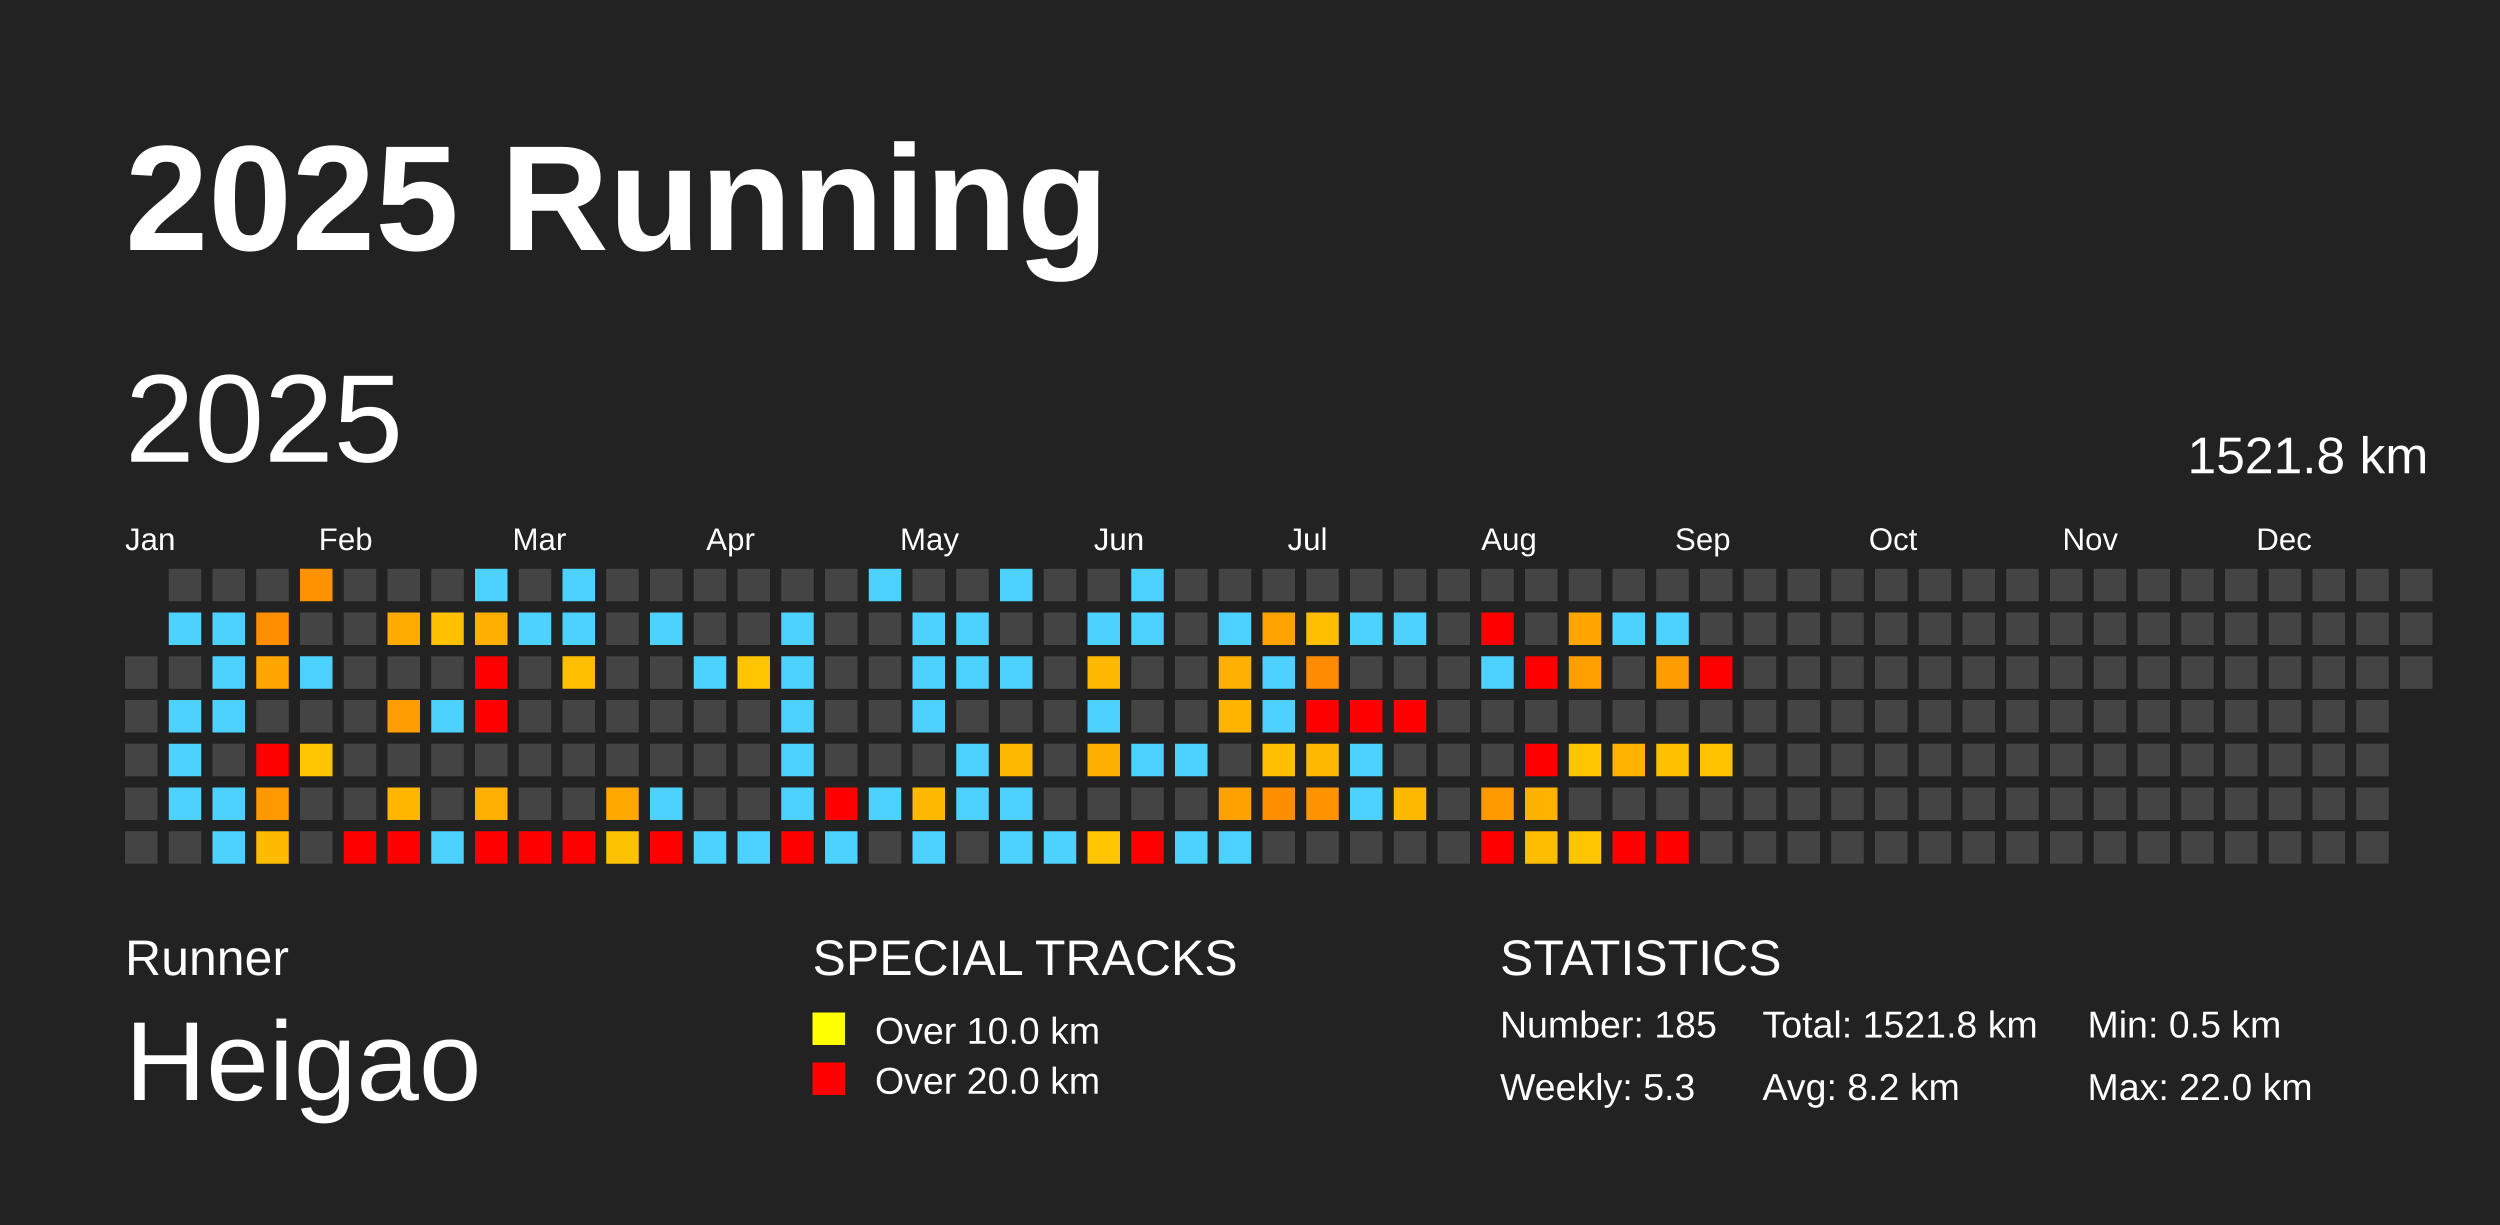
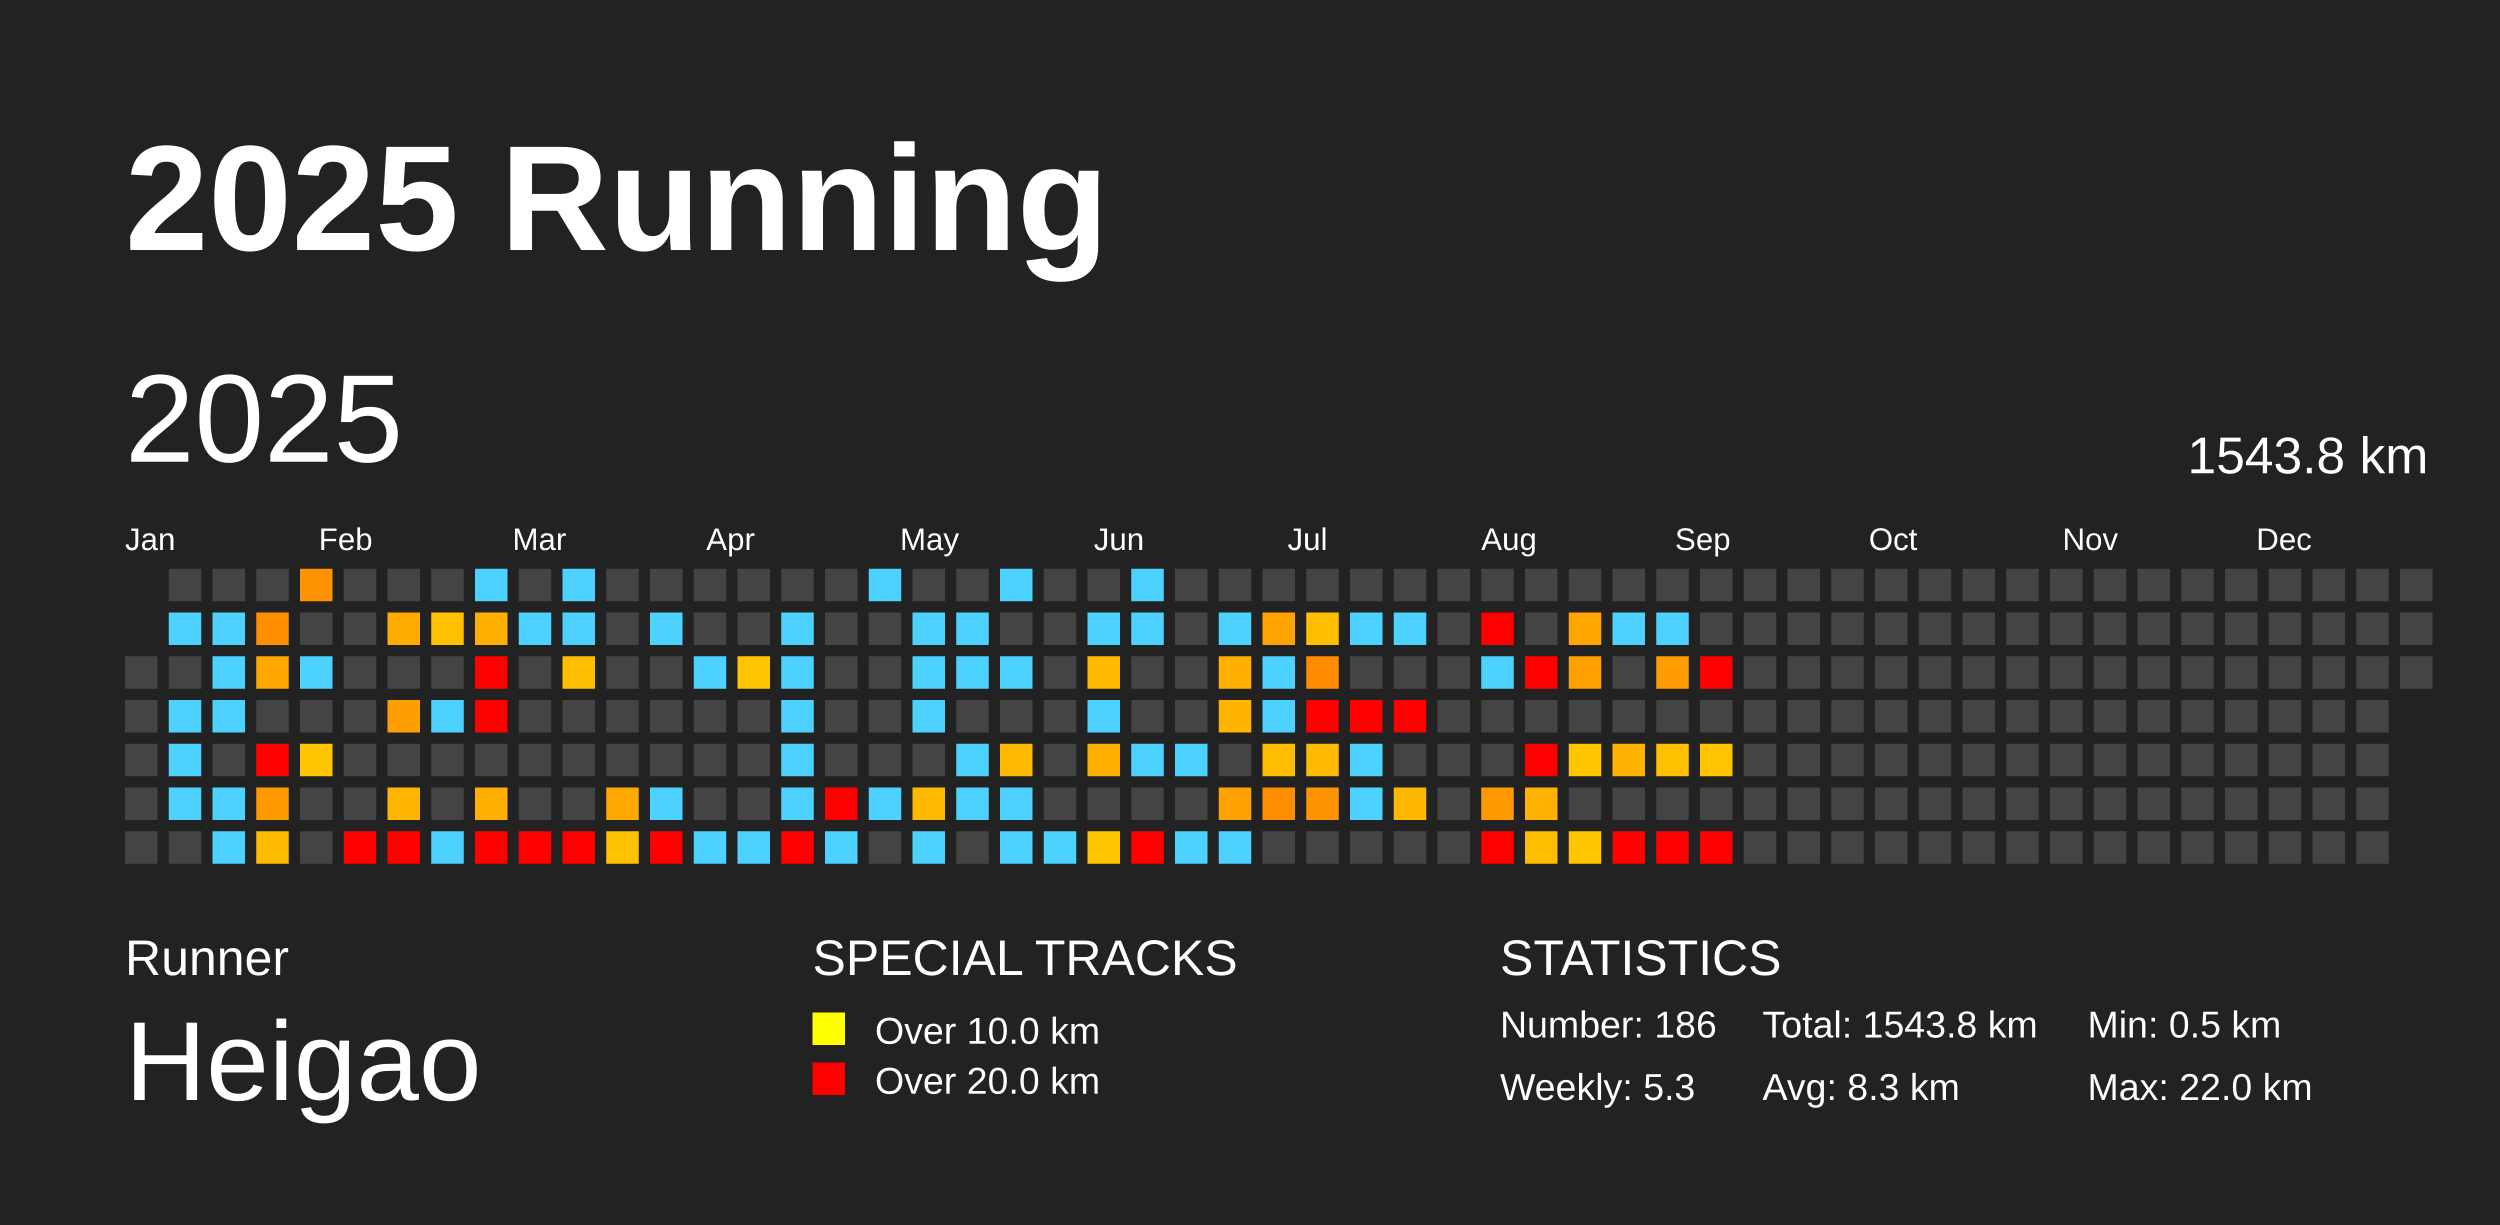
<svg xmlns="http://www.w3.org/2000/svg" baseProfile="full" height="98mm" version="1.1" viewBox="0,0,200,98" width="200mm">
  <defs />
  <rect fill="#222222" height="98" width="200" x="0" y="0" />
  <text fill="#FFFFFF" style="font-size:12px; font-family:Arial; font-weight:bold;" x="10" y="20">2025 Running</text>
  <text fill="#FFFFFF" style="font-size:4px; font-family:Arial" x="10" y="78">Runner</text>
  <text fill="#FFFFFF" style="font-size:9px; font-family:Arial" x="10" y="88">Heigao</text>
  <text fill="#FFFFFF" style="font-size:4px; font-family:Arial" x="65" y="78">SPECIAL TRACKS</text>
  <rect fill="yellow" height="2.6" width="2.6" x="65" y="81" />
  <text fill="#FFFFFF" style="font-size:3px; font-family:Arial" x="70" y="83.5">Over 10.0 km</text>
  <rect fill="red" height="2.6" width="2.6" x="65" y="85" />
  <text fill="#FFFFFF" style="font-size:3px; font-family:Arial" x="70" y="87.5">Over 20.0 km</text>
  <text fill="#FFFFFF" style="font-size:4px; font-family:Arial" x="120" y="78">STATISTICS</text>
-   <text fill="#FFFFFF" style="font-size:3px; font-family:Arial" x="120" y="83">Number: 185</text>
+   <text fill="#FFFFFF" style="font-size:3px; font-family:Arial" x="120" y="83">Number: 186</text>
  <text fill="#FFFFFF" style="font-size:3px; font-family:Arial" x="120" y="88">Weekly: 5.3</text>
-   <text fill="#FFFFFF" style="font-size:3px; font-family:Arial" x="141" y="83">Total: 1521.8 km</text>
-   <text fill="#FFFFFF" style="font-size:3px; font-family:Arial" x="141" y="88">Avg: 8.2 km</text>
+   <text fill="#FFFFFF" style="font-size:3px; font-family:Arial" x="141" y="83">Total: 1543.8 km</text>
+   <text fill="#FFFFFF" style="font-size:3px; font-family:Arial" x="141" y="88">Avg: 8.3 km</text>
  <text fill="#FFFFFF" style="font-size:3px; font-family:Arial" x="167" y="83">Min: 0.5 km</text>
  <text fill="#FFFFFF" style="font-size:3px; font-family:Arial" x="167" y="88">Max: 22.0 km</text>
  <text dominant-baseline="hanging" fill="#FFFFFF" style="font-size:10.0px; font-family:Arial;" x="10" y="30">2025</text>
-   <text dominant-baseline="hanging" fill="#FFFFFF" style="font-size:4.125px; font-family:Arial;" x="175" y="35">1521.8 km</text>
+   <text dominant-baseline="hanging" fill="#FFFFFF" style="font-size:4.125px; font-family:Arial;" x="175" y="35">1543.8 km</text>
  <text fill="#FFFFFF" style="font-size:2.5px; font-family:Arial" x="10.0" y="44">Jan</text>
  <text fill="#FFFFFF" style="font-size:2.5px; font-family:Arial" x="25.5" y="44">Feb</text>
  <text fill="#FFFFFF" style="font-size:2.5px; font-family:Arial" x="41.0" y="44">Mar</text>
  <text fill="#FFFFFF" style="font-size:2.5px; font-family:Arial" x="56.5" y="44">Apr</text>
  <text fill="#FFFFFF" style="font-size:2.5px; font-family:Arial" x="72.0" y="44">May</text>
  <text fill="#FFFFFF" style="font-size:2.5px; font-family:Arial" x="87.5" y="44">Jun</text>
  <text fill="#FFFFFF" style="font-size:2.5px; font-family:Arial" x="103.0" y="44">Jul</text>
  <text fill="#FFFFFF" style="font-size:2.5px; font-family:Arial" x="118.5" y="44">Aug</text>
  <text fill="#FFFFFF" style="font-size:2.5px; font-family:Arial" x="134.0" y="44">Sep</text>
  <text fill="#FFFFFF" style="font-size:2.5px; font-family:Arial" x="149.5" y="44">Oct</text>
  <text fill="#FFFFFF" style="font-size:2.5px; font-family:Arial" x="165.0" y="44">Nov</text>
  <text fill="#FFFFFF" style="font-size:2.5px; font-family:Arial" x="180.5" y="44">Dec</text>
  <rect fill="#444444" height="2.6" width="2.6" x="10.0" y="52.5" />
  <rect fill="#444444" height="2.6" width="2.6" x="10.0" y="56.0" />
  <rect fill="#444444" height="2.6" width="2.6" x="10.0" y="59.5" />
  <rect fill="#444444" height="2.6" width="2.6" x="10.0" y="63.0" />
  <rect fill="#444444" height="2.6" width="2.6" x="10.0" y="66.5" />
  <rect fill="#444444" height="2.6" width="2.6" x="13.5" y="45.5" />
  <rect fill="#4dd2ff" height="2.6" width="2.6" x="13.5" y="49.0" />
  <rect fill="#444444" height="2.6" width="2.6" x="13.5" y="52.5" />
  <rect fill="#4dd2ff" height="2.6" width="2.6" x="13.5" y="56.0" />
  <rect fill="#4dd2ff" height="2.6" width="2.6" x="13.5" y="59.5" />
  <rect fill="#4dd2ff" height="2.6" width="2.6" x="13.5" y="63.0" />
  <rect fill="#444444" height="2.6" width="2.6" x="13.5" y="66.5" />
  <rect fill="#444444" height="2.6" width="2.6" x="17.0" y="45.5" />
  <rect fill="#4dd2ff" height="2.6" width="2.6" x="17.0" y="49.0" />
  <rect fill="#4dd2ff" height="2.6" width="2.6" x="17.0" y="52.5" />
  <rect fill="#4dd2ff" height="2.6" width="2.6" x="17.0" y="56.0" />
  <rect fill="#444444" height="2.6" width="2.6" x="17.0" y="59.5" />
  <rect fill="#4dd2ff" height="2.6" width="2.6" x="17.0" y="63.0" />
  <rect fill="#4dd2ff" height="2.6" width="2.6" x="17.0" y="66.5" />
  <rect fill="#444444" height="2.6" width="2.6" x="20.5" y="45.5" />
  <rect fill="#ff8e00" height="2.6" width="2.6" x="20.5" y="49.0" />
  <rect fill="#ffa600" height="2.6" width="2.6" x="20.5" y="52.5" />
  <rect fill="#444444" height="2.6" width="2.6" x="20.5" y="56.0" />
  <rect fill="red" height="2.6" width="2.6" x="20.5" y="59.5" />
  <rect fill="#ff9900" height="2.6" width="2.6" x="20.5" y="63.0" />
  <rect fill="#ffbb00" height="2.6" width="2.6" x="20.5" y="66.5" />
  <rect fill="#ff9200" height="2.6" width="2.6" x="24.0" y="45.5" />
  <rect fill="#444444" height="2.6" width="2.6" x="24.0" y="49.0" />
  <rect fill="#4dd2ff" height="2.6" width="2.6" x="24.0" y="52.5" />
  <rect fill="#444444" height="2.6" width="2.6" x="24.0" y="56.0" />
  <rect fill="#ffc500" height="2.6" width="2.6" x="24.0" y="59.5" />
  <rect fill="#444444" height="2.6" width="2.6" x="24.0" y="63.0" />
  <rect fill="#444444" height="2.6" width="2.6" x="24.0" y="66.5" />
  <rect fill="#444444" height="2.6" width="2.6" x="27.5" y="45.5" />
  <rect fill="#444444" height="2.6" width="2.6" x="27.5" y="49.0" />
  <rect fill="#444444" height="2.6" width="2.6" x="27.5" y="52.5" />
  <rect fill="#444444" height="2.6" width="2.6" x="27.5" y="56.0" />
  <rect fill="#444444" height="2.6" width="2.6" x="27.5" y="59.5" />
  <rect fill="#444444" height="2.6" width="2.6" x="27.5" y="63.0" />
  <rect fill="red" height="2.6" width="2.6" x="27.5" y="66.5" />
  <rect fill="#444444" height="2.6" width="2.6" x="31.0" y="45.5" />
  <rect fill="#ffab00" height="2.6" width="2.6" x="31.0" y="49.0" />
  <rect fill="#444444" height="2.6" width="2.6" x="31.0" y="52.5" />
  <rect fill="#ff9e00" height="2.6" width="2.6" x="31.0" y="56.0" />
  <rect fill="#444444" height="2.6" width="2.6" x="31.0" y="59.5" />
  <rect fill="#ffb600" height="2.6" width="2.6" x="31.0" y="63.0" />
  <rect fill="red" height="2.6" width="2.6" x="31.0" y="66.5" />
  <rect fill="#444444" height="2.6" width="2.6" x="34.5" y="45.5" />
  <rect fill="#ffc000" height="2.6" width="2.6" x="34.5" y="49.0" />
  <rect fill="#444444" height="2.6" width="2.6" x="34.5" y="52.5" />
  <rect fill="#4dd2ff" height="2.6" width="2.6" x="34.5" y="56.0" />
  <rect fill="#444444" height="2.6" width="2.6" x="34.5" y="59.5" />
  <rect fill="#444444" height="2.6" width="2.6" x="34.5" y="63.0" />
  <rect fill="#4dd2ff" height="2.6" width="2.6" x="34.5" y="66.5" />
  <rect fill="#4dd2ff" height="2.6" width="2.6" x="38.0" y="45.5" />
  <rect fill="#ffaf00" height="2.6" width="2.6" x="38.0" y="49.0" />
  <rect fill="red" height="2.6" width="2.6" x="38.0" y="52.5" />
  <rect fill="red" height="2.6" width="2.6" x="38.0" y="56.0" />
  <rect fill="#444444" height="2.6" width="2.6" x="38.0" y="59.5" />
  <rect fill="#ffb000" height="2.6" width="2.6" x="38.0" y="63.0" />
  <rect fill="red" height="2.6" width="2.6" x="38.0" y="66.5" />
  <rect fill="#444444" height="2.6" width="2.6" x="41.5" y="45.5" />
  <rect fill="#4dd2ff" height="2.6" width="2.6" x="41.5" y="49.0" />
  <rect fill="#444444" height="2.6" width="2.6" x="41.5" y="52.5" />
  <rect fill="#444444" height="2.6" width="2.6" x="41.5" y="56.0" />
  <rect fill="#444444" height="2.6" width="2.6" x="41.5" y="59.5" />
  <rect fill="#444444" height="2.6" width="2.6" x="41.5" y="63.0" />
  <rect fill="red" height="2.6" width="2.6" x="41.5" y="66.5" />
  <rect fill="#4dd2ff" height="2.6" width="2.6" x="45.0" y="45.5" />
  <rect fill="#4dd2ff" height="2.6" width="2.6" x="45.0" y="49.0" />
  <rect fill="#ffbf00" height="2.6" width="2.6" x="45.0" y="52.5" />
  <rect fill="#444444" height="2.6" width="2.6" x="45.0" y="56.0" />
  <rect fill="#444444" height="2.6" width="2.6" x="45.0" y="59.5" />
  <rect fill="#444444" height="2.6" width="2.6" x="45.0" y="63.0" />
  <rect fill="red" height="2.6" width="2.6" x="45.0" y="66.5" />
  <rect fill="#444444" height="2.6" width="2.6" x="48.5" y="45.5" />
  <rect fill="#444444" height="2.6" width="2.6" x="48.5" y="49.0" />
  <rect fill="#444444" height="2.6" width="2.6" x="48.5" y="52.5" />
  <rect fill="#444444" height="2.6" width="2.6" x="48.5" y="56.0" />
  <rect fill="#444444" height="2.6" width="2.6" x="48.5" y="59.5" />
  <rect fill="#ffa800" height="2.6" width="2.6" x="48.5" y="63.0" />
  <rect fill="#ffc200" height="2.6" width="2.6" x="48.5" y="66.5" />
  <rect fill="#444444" height="2.6" width="2.6" x="52.0" y="45.5" />
  <rect fill="#4dd2ff" height="2.6" width="2.6" x="52.0" y="49.0" />
  <rect fill="#444444" height="2.6" width="2.6" x="52.0" y="52.5" />
  <rect fill="#444444" height="2.6" width="2.6" x="52.0" y="56.0" />
  <rect fill="#444444" height="2.6" width="2.6" x="52.0" y="59.5" />
  <rect fill="#4dd2ff" height="2.6" width="2.6" x="52.0" y="63.0" />
  <rect fill="red" height="2.6" width="2.6" x="52.0" y="66.5" />
  <rect fill="#444444" height="2.6" width="2.6" x="55.5" y="45.5" />
  <rect fill="#444444" height="2.6" width="2.6" x="55.5" y="49.0" />
  <rect fill="#4dd2ff" height="2.6" width="2.6" x="55.5" y="52.5" />
  <rect fill="#444444" height="2.6" width="2.6" x="55.5" y="56.0" />
  <rect fill="#444444" height="2.6" width="2.6" x="55.5" y="59.5" />
  <rect fill="#444444" height="2.6" width="2.6" x="55.5" y="63.0" />
  <rect fill="#4dd2ff" height="2.6" width="2.6" x="55.5" y="66.5" />
  <rect fill="#444444" height="2.6" width="2.6" x="59.0" y="45.5" />
  <rect fill="#444444" height="2.6" width="2.6" x="59.0" y="49.0" />
  <rect fill="#ffc500" height="2.6" width="2.6" x="59.0" y="52.5" />
  <rect fill="#444444" height="2.6" width="2.6" x="59.0" y="56.0" />
  <rect fill="#444444" height="2.6" width="2.6" x="59.0" y="59.5" />
  <rect fill="#444444" height="2.6" width="2.6" x="59.0" y="63.0" />
  <rect fill="#4dd2ff" height="2.6" width="2.6" x="59.0" y="66.5" />
  <rect fill="#444444" height="2.6" width="2.6" x="62.5" y="45.5" />
  <rect fill="#4dd2ff" height="2.6" width="2.6" x="62.5" y="49.0" />
  <rect fill="#4dd2ff" height="2.6" width="2.6" x="62.5" y="52.5" />
  <rect fill="#4dd2ff" height="2.6" width="2.6" x="62.5" y="56.0" />
  <rect fill="#4dd2ff" height="2.6" width="2.6" x="62.5" y="59.5" />
  <rect fill="#4dd2ff" height="2.6" width="2.6" x="62.5" y="63.0" />
  <rect fill="red" height="2.6" width="2.6" x="62.5" y="66.5" />
  <rect fill="#444444" height="2.6" width="2.6" x="66.0" y="45.5" />
  <rect fill="#444444" height="2.6" width="2.6" x="66.0" y="49.0" />
  <rect fill="#444444" height="2.6" width="2.6" x="66.0" y="52.5" />
  <rect fill="#444444" height="2.6" width="2.6" x="66.0" y="56.0" />
  <rect fill="#444444" height="2.6" width="2.6" x="66.0" y="59.5" />
  <rect fill="red" height="2.6" width="2.6" x="66.0" y="63.0" />
  <rect fill="#4dd2ff" height="2.6" width="2.6" x="66.0" y="66.5" />
  <rect fill="#4dd2ff" height="2.6" width="2.6" x="69.5" y="45.5" />
  <rect fill="#444444" height="2.6" width="2.6" x="69.5" y="49.0" />
  <rect fill="#444444" height="2.6" width="2.6" x="69.5" y="52.5" />
  <rect fill="#444444" height="2.6" width="2.6" x="69.5" y="56.0" />
  <rect fill="#444444" height="2.6" width="2.6" x="69.5" y="59.5" />
  <rect fill="#4dd2ff" height="2.6" width="2.6" x="69.5" y="63.0" />
  <rect fill="#444444" height="2.6" width="2.6" x="69.5" y="66.5" />
  <rect fill="#444444" height="2.6" width="2.6" x="73.0" y="45.5" />
  <rect fill="#4dd2ff" height="2.6" width="2.6" x="73.0" y="49.0" />
  <rect fill="#4dd2ff" height="2.6" width="2.6" x="73.0" y="52.5" />
  <rect fill="#4dd2ff" height="2.6" width="2.6" x="73.0" y="56.0" />
  <rect fill="#444444" height="2.6" width="2.6" x="73.0" y="59.5" />
  <rect fill="#ffba00" height="2.6" width="2.6" x="73.0" y="63.0" />
  <rect fill="#4dd2ff" height="2.6" width="2.6" x="73.0" y="66.5" />
  <rect fill="#444444" height="2.6" width="2.6" x="76.5" y="45.5" />
  <rect fill="#4dd2ff" height="2.6" width="2.6" x="76.5" y="49.0" />
  <rect fill="#4dd2ff" height="2.6" width="2.6" x="76.5" y="52.5" />
  <rect fill="#444444" height="2.6" width="2.6" x="76.5" y="56.0" />
  <rect fill="#4dd2ff" height="2.6" width="2.6" x="76.5" y="59.5" />
  <rect fill="#4dd2ff" height="2.6" width="2.6" x="76.5" y="63.0" />
  <rect fill="#444444" height="2.6" width="2.6" x="76.5" y="66.5" />
  <rect fill="#4dd2ff" height="2.6" width="2.6" x="80.0" y="45.5" />
  <rect fill="#444444" height="2.6" width="2.6" x="80.0" y="49.0" />
  <rect fill="#4dd2ff" height="2.6" width="2.6" x="80.0" y="52.5" />
  <rect fill="#444444" height="2.6" width="2.6" x="80.0" y="56.0" />
  <rect fill="#ffba00" height="2.6" width="2.6" x="80.0" y="59.5" />
  <rect fill="#4dd2ff" height="2.6" width="2.6" x="80.0" y="63.0" />
  <rect fill="#4dd2ff" height="2.6" width="2.6" x="80.0" y="66.5" />
  <rect fill="#444444" height="2.6" width="2.6" x="83.5" y="45.5" />
  <rect fill="#444444" height="2.6" width="2.6" x="83.5" y="49.0" />
  <rect fill="#444444" height="2.6" width="2.6" x="83.5" y="52.5" />
  <rect fill="#444444" height="2.6" width="2.6" x="83.5" y="56.0" />
  <rect fill="#444444" height="2.6" width="2.6" x="83.5" y="59.5" />
  <rect fill="#444444" height="2.6" width="2.6" x="83.5" y="63.0" />
  <rect fill="#4dd2ff" height="2.6" width="2.6" x="83.5" y="66.5" />
  <rect fill="#444444" height="2.6" width="2.6" x="87.0" y="45.5" />
  <rect fill="#4dd2ff" height="2.6" width="2.6" x="87.0" y="49.0" />
  <rect fill="#ffba00" height="2.6" width="2.6" x="87.0" y="52.5" />
  <rect fill="#4dd2ff" height="2.6" width="2.6" x="87.0" y="56.0" />
  <rect fill="#ffaf00" height="2.6" width="2.6" x="87.0" y="59.5" />
  <rect fill="#444444" height="2.6" width="2.6" x="87.0" y="63.0" />
  <rect fill="#ffc600" height="2.6" width="2.6" x="87.0" y="66.5" />
  <rect fill="#4dd2ff" height="2.6" width="2.6" x="90.5" y="45.5" />
  <rect fill="#4dd2ff" height="2.6" width="2.6" x="90.5" y="49.0" />
  <rect fill="#444444" height="2.6" width="2.6" x="90.5" y="52.5" />
  <rect fill="#444444" height="2.6" width="2.6" x="90.5" y="56.0" />
  <rect fill="#4dd2ff" height="2.6" width="2.6" x="90.5" y="59.5" />
  <rect fill="#444444" height="2.6" width="2.6" x="90.5" y="63.0" />
  <rect fill="red" height="2.6" width="2.6" x="90.5" y="66.5" />
  <rect fill="#444444" height="2.6" width="2.6" x="94.0" y="45.5" />
  <rect fill="#444444" height="2.6" width="2.6" x="94.0" y="49.0" />
  <rect fill="#444444" height="2.6" width="2.6" x="94.0" y="52.5" />
  <rect fill="#444444" height="2.6" width="2.6" x="94.0" y="56.0" />
  <rect fill="#4dd2ff" height="2.6" width="2.6" x="94.0" y="59.5" />
  <rect fill="#444444" height="2.6" width="2.6" x="94.0" y="63.0" />
  <rect fill="#4dd2ff" height="2.6" width="2.6" x="94.0" y="66.5" />
  <rect fill="#444444" height="2.6" width="2.6" x="97.5" y="45.5" />
  <rect fill="#4dd2ff" height="2.6" width="2.6" x="97.5" y="49.0" />
  <rect fill="#ffb000" height="2.6" width="2.6" x="97.5" y="52.5" />
  <rect fill="#ffb400" height="2.6" width="2.6" x="97.5" y="56.0" />
  <rect fill="#444444" height="2.6" width="2.6" x="97.5" y="59.5" />
  <rect fill="#ffa100" height="2.6" width="2.6" x="97.5" y="63.0" />
  <rect fill="#4dd2ff" height="2.6" width="2.6" x="97.5" y="66.5" />
  <rect fill="#444444" height="2.6" width="2.6" x="101.0" y="45.5" />
  <rect fill="#ffa300" height="2.6" width="2.6" x="101.0" y="49.0" />
  <rect fill="#4dd2ff" height="2.6" width="2.6" x="101.0" y="52.5" />
  <rect fill="#4dd2ff" height="2.6" width="2.6" x="101.0" y="56.0" />
  <rect fill="#ffbf00" height="2.6" width="2.6" x="101.0" y="59.5" />
  <rect fill="#ff8d00" height="2.6" width="2.6" x="101.0" y="63.0" />
  <rect fill="#444444" height="2.6" width="2.6" x="101.0" y="66.5" />
  <rect fill="#444444" height="2.6" width="2.6" x="104.5" y="45.5" />
  <rect fill="#ffbe00" height="2.6" width="2.6" x="104.5" y="49.0" />
  <rect fill="#ff8b00" height="2.6" width="2.6" x="104.5" y="52.5" />
  <rect fill="red" height="2.6" width="2.6" x="104.5" y="56.0" />
  <rect fill="#ffbb00" height="2.6" width="2.6" x="104.5" y="59.5" />
  <rect fill="#ff9300" height="2.6" width="2.6" x="104.5" y="63.0" />
  <rect fill="#444444" height="2.6" width="2.6" x="104.5" y="66.5" />
  <rect fill="#444444" height="2.6" width="2.6" x="108.0" y="45.5" />
  <rect fill="#4dd2ff" height="2.6" width="2.6" x="108.0" y="49.0" />
  <rect fill="#444444" height="2.6" width="2.6" x="108.0" y="52.5" />
  <rect fill="red" height="2.6" width="2.6" x="108.0" y="56.0" />
  <rect fill="#4dd2ff" height="2.6" width="2.6" x="108.0" y="59.5" />
  <rect fill="#4dd2ff" height="2.6" width="2.6" x="108.0" y="63.0" />
  <rect fill="#444444" height="2.6" width="2.6" x="108.0" y="66.5" />
  <rect fill="#444444" height="2.6" width="2.6" x="111.5" y="45.5" />
  <rect fill="#4dd2ff" height="2.6" width="2.6" x="111.5" y="49.0" />
  <rect fill="#444444" height="2.6" width="2.6" x="111.5" y="52.5" />
  <rect fill="red" height="2.6" width="2.6" x="111.5" y="56.0" />
  <rect fill="#444444" height="2.6" width="2.6" x="111.5" y="59.5" />
  <rect fill="#ffb800" height="2.6" width="2.6" x="111.5" y="63.0" />
  <rect fill="#444444" height="2.6" width="2.6" x="111.5" y="66.5" />
  <rect fill="#444444" height="2.6" width="2.6" x="115.0" y="45.5" />
  <rect fill="#444444" height="2.6" width="2.6" x="115.0" y="49.0" />
  <rect fill="#444444" height="2.6" width="2.6" x="115.0" y="52.5" />
  <rect fill="#444444" height="2.6" width="2.6" x="115.0" y="56.0" />
  <rect fill="#444444" height="2.6" width="2.6" x="115.0" y="59.5" />
  <rect fill="#444444" height="2.6" width="2.6" x="115.0" y="63.0" />
  <rect fill="#444444" height="2.6" width="2.6" x="115.0" y="66.5" />
  <rect fill="#444444" height="2.6" width="2.6" x="118.5" y="45.5" />
  <rect fill="red" height="2.6" width="2.6" x="118.5" y="49.0" />
  <rect fill="#4dd2ff" height="2.6" width="2.6" x="118.5" y="52.5" />
  <rect fill="#444444" height="2.6" width="2.6" x="118.5" y="56.0" />
  <rect fill="#444444" height="2.6" width="2.6" x="118.5" y="59.5" />
  <rect fill="#ff9900" height="2.6" width="2.6" x="118.5" y="63.0" />
  <rect fill="red" height="2.6" width="2.6" x="118.5" y="66.5" />
  <rect fill="#444444" height="2.6" width="2.6" x="122.0" y="45.5" />
  <rect fill="#444444" height="2.6" width="2.6" x="122.0" y="49.0" />
  <rect fill="red" height="2.6" width="2.6" x="122.0" y="52.5" />
  <rect fill="#444444" height="2.6" width="2.6" x="122.0" y="56.0" />
  <rect fill="red" height="2.6" width="2.6" x="122.0" y="59.5" />
  <rect fill="#ffb200" height="2.6" width="2.6" x="122.0" y="63.0" />
  <rect fill="#ffbd00" height="2.6" width="2.6" x="122.0" y="66.5" />
  <rect fill="#444444" height="2.6" width="2.6" x="125.5" y="45.5" />
  <rect fill="#ffa600" height="2.6" width="2.6" x="125.5" y="49.0" />
  <rect fill="#ffa000" height="2.6" width="2.6" x="125.5" y="52.5" />
  <rect fill="#444444" height="2.6" width="2.6" x="125.5" y="56.0" />
  <rect fill="#ffc600" height="2.6" width="2.6" x="125.5" y="59.5" />
  <rect fill="#444444" height="2.6" width="2.6" x="125.5" y="63.0" />
  <rect fill="#ffc600" height="2.6" width="2.6" x="125.5" y="66.5" />
  <rect fill="#444444" height="2.6" width="2.6" x="129.0" y="45.5" />
  <rect fill="#4dd2ff" height="2.6" width="2.6" x="129.0" y="49.0" />
  <rect fill="#444444" height="2.6" width="2.6" x="129.0" y="52.5" />
  <rect fill="#444444" height="2.6" width="2.6" x="129.0" y="56.0" />
  <rect fill="#ffb200" height="2.6" width="2.6" x="129.0" y="59.5" />
  <rect fill="#444444" height="2.6" width="2.6" x="129.0" y="63.0" />
  <rect fill="red" height="2.6" width="2.6" x="129.0" y="66.5" />
  <rect fill="#444444" height="2.6" width="2.6" x="132.5" y="45.5" />
  <rect fill="#4dd2ff" height="2.6" width="2.6" x="132.5" y="49.0" />
  <rect fill="#ff9d00" height="2.6" width="2.6" x="132.5" y="52.5" />
  <rect fill="#444444" height="2.6" width="2.6" x="132.5" y="56.0" />
  <rect fill="#ffc000" height="2.6" width="2.6" x="132.5" y="59.5" />
  <rect fill="#444444" height="2.6" width="2.6" x="132.5" y="63.0" />
  <rect fill="red" height="2.6" width="2.6" x="132.5" y="66.5" />
  <rect fill="#444444" height="2.6" width="2.6" x="136.0" y="45.5" />
  <rect fill="#444444" height="2.6" width="2.6" x="136.0" y="49.0" />
  <rect fill="red" height="2.6" width="2.6" x="136.0" y="52.5" />
  <rect fill="#444444" height="2.6" width="2.6" x="136.0" y="56.0" />
  <rect fill="#ffc300" height="2.6" width="2.6" x="136.0" y="59.5" />
  <rect fill="#444444" height="2.6" width="2.6" x="136.0" y="63.0" />
-   <rect fill="#444444" height="2.6" width="2.6" x="136.0" y="66.5" />
+   <rect fill="red" height="2.6" width="2.6" x="136.0" y="66.5" />
  <rect fill="#444444" height="2.6" width="2.6" x="139.5" y="45.5" />
  <rect fill="#444444" height="2.6" width="2.6" x="139.5" y="49.0" />
  <rect fill="#444444" height="2.6" width="2.6" x="139.5" y="52.5" />
  <rect fill="#444444" height="2.6" width="2.6" x="139.5" y="56.0" />
  <rect fill="#444444" height="2.6" width="2.6" x="139.5" y="59.5" />
  <rect fill="#444444" height="2.6" width="2.6" x="139.5" y="63.0" />
  <rect fill="#444444" height="2.6" width="2.6" x="139.5" y="66.5" />
  <rect fill="#444444" height="2.6" width="2.6" x="143.0" y="45.5" />
  <rect fill="#444444" height="2.6" width="2.6" x="143.0" y="49.0" />
  <rect fill="#444444" height="2.6" width="2.6" x="143.0" y="52.5" />
  <rect fill="#444444" height="2.6" width="2.6" x="143.0" y="56.0" />
  <rect fill="#444444" height="2.6" width="2.6" x="143.0" y="59.5" />
  <rect fill="#444444" height="2.6" width="2.6" x="143.0" y="63.0" />
  <rect fill="#444444" height="2.6" width="2.6" x="143.0" y="66.5" />
  <rect fill="#444444" height="2.6" width="2.6" x="146.5" y="45.5" />
  <rect fill="#444444" height="2.6" width="2.6" x="146.5" y="49.0" />
  <rect fill="#444444" height="2.6" width="2.6" x="146.5" y="52.5" />
  <rect fill="#444444" height="2.6" width="2.6" x="146.5" y="56.0" />
  <rect fill="#444444" height="2.6" width="2.6" x="146.5" y="59.5" />
  <rect fill="#444444" height="2.6" width="2.6" x="146.5" y="63.0" />
  <rect fill="#444444" height="2.6" width="2.6" x="146.5" y="66.5" />
  <rect fill="#444444" height="2.6" width="2.6" x="150.0" y="45.5" />
  <rect fill="#444444" height="2.6" width="2.6" x="150.0" y="49.0" />
  <rect fill="#444444" height="2.6" width="2.6" x="150.0" y="52.5" />
  <rect fill="#444444" height="2.6" width="2.6" x="150.0" y="56.0" />
  <rect fill="#444444" height="2.6" width="2.6" x="150.0" y="59.5" />
  <rect fill="#444444" height="2.6" width="2.6" x="150.0" y="63.0" />
  <rect fill="#444444" height="2.6" width="2.6" x="150.0" y="66.5" />
  <rect fill="#444444" height="2.6" width="2.6" x="153.5" y="45.5" />
  <rect fill="#444444" height="2.6" width="2.6" x="153.5" y="49.0" />
  <rect fill="#444444" height="2.6" width="2.6" x="153.5" y="52.5" />
  <rect fill="#444444" height="2.6" width="2.6" x="153.5" y="56.0" />
  <rect fill="#444444" height="2.6" width="2.6" x="153.5" y="59.5" />
  <rect fill="#444444" height="2.6" width="2.6" x="153.5" y="63.0" />
  <rect fill="#444444" height="2.6" width="2.6" x="153.5" y="66.5" />
  <rect fill="#444444" height="2.6" width="2.6" x="157.0" y="45.5" />
  <rect fill="#444444" height="2.6" width="2.6" x="157.0" y="49.0" />
  <rect fill="#444444" height="2.6" width="2.6" x="157.0" y="52.5" />
  <rect fill="#444444" height="2.6" width="2.6" x="157.0" y="56.0" />
  <rect fill="#444444" height="2.6" width="2.6" x="157.0" y="59.5" />
  <rect fill="#444444" height="2.6" width="2.6" x="157.0" y="63.0" />
  <rect fill="#444444" height="2.6" width="2.6" x="157.0" y="66.5" />
  <rect fill="#444444" height="2.6" width="2.6" x="160.5" y="45.5" />
  <rect fill="#444444" height="2.6" width="2.6" x="160.5" y="49.0" />
  <rect fill="#444444" height="2.6" width="2.6" x="160.5" y="52.5" />
  <rect fill="#444444" height="2.6" width="2.6" x="160.5" y="56.0" />
  <rect fill="#444444" height="2.6" width="2.6" x="160.5" y="59.5" />
  <rect fill="#444444" height="2.6" width="2.6" x="160.5" y="63.0" />
  <rect fill="#444444" height="2.6" width="2.6" x="160.5" y="66.5" />
  <rect fill="#444444" height="2.6" width="2.6" x="164.0" y="45.5" />
  <rect fill="#444444" height="2.6" width="2.6" x="164.0" y="49.0" />
  <rect fill="#444444" height="2.6" width="2.6" x="164.0" y="52.5" />
  <rect fill="#444444" height="2.6" width="2.6" x="164.0" y="56.0" />
  <rect fill="#444444" height="2.6" width="2.6" x="164.0" y="59.5" />
  <rect fill="#444444" height="2.6" width="2.6" x="164.0" y="63.0" />
  <rect fill="#444444" height="2.6" width="2.6" x="164.0" y="66.5" />
  <rect fill="#444444" height="2.6" width="2.6" x="167.5" y="45.5" />
  <rect fill="#444444" height="2.6" width="2.6" x="167.5" y="49.0" />
  <rect fill="#444444" height="2.6" width="2.6" x="167.5" y="52.5" />
  <rect fill="#444444" height="2.6" width="2.6" x="167.5" y="56.0" />
  <rect fill="#444444" height="2.6" width="2.6" x="167.5" y="59.5" />
  <rect fill="#444444" height="2.6" width="2.6" x="167.5" y="63.0" />
  <rect fill="#444444" height="2.6" width="2.6" x="167.5" y="66.5" />
  <rect fill="#444444" height="2.6" width="2.6" x="171.0" y="45.5" />
  <rect fill="#444444" height="2.6" width="2.6" x="171.0" y="49.0" />
  <rect fill="#444444" height="2.6" width="2.6" x="171.0" y="52.5" />
  <rect fill="#444444" height="2.6" width="2.6" x="171.0" y="56.0" />
  <rect fill="#444444" height="2.6" width="2.6" x="171.0" y="59.5" />
  <rect fill="#444444" height="2.6" width="2.6" x="171.0" y="63.0" />
  <rect fill="#444444" height="2.6" width="2.6" x="171.0" y="66.5" />
  <rect fill="#444444" height="2.6" width="2.6" x="174.5" y="45.5" />
  <rect fill="#444444" height="2.6" width="2.6" x="174.5" y="49.0" />
  <rect fill="#444444" height="2.6" width="2.6" x="174.5" y="52.5" />
  <rect fill="#444444" height="2.6" width="2.6" x="174.5" y="56.0" />
  <rect fill="#444444" height="2.6" width="2.6" x="174.5" y="59.5" />
  <rect fill="#444444" height="2.6" width="2.6" x="174.5" y="63.0" />
  <rect fill="#444444" height="2.6" width="2.6" x="174.5" y="66.5" />
  <rect fill="#444444" height="2.6" width="2.6" x="178.0" y="45.5" />
  <rect fill="#444444" height="2.6" width="2.6" x="178.0" y="49.0" />
  <rect fill="#444444" height="2.6" width="2.6" x="178.0" y="52.5" />
  <rect fill="#444444" height="2.6" width="2.6" x="178.0" y="56.0" />
  <rect fill="#444444" height="2.6" width="2.6" x="178.0" y="59.5" />
  <rect fill="#444444" height="2.6" width="2.6" x="178.0" y="63.0" />
  <rect fill="#444444" height="2.6" width="2.6" x="178.0" y="66.5" />
  <rect fill="#444444" height="2.6" width="2.6" x="181.5" y="45.5" />
  <rect fill="#444444" height="2.6" width="2.6" x="181.5" y="49.0" />
  <rect fill="#444444" height="2.6" width="2.6" x="181.5" y="52.5" />
  <rect fill="#444444" height="2.6" width="2.6" x="181.5" y="56.0" />
  <rect fill="#444444" height="2.6" width="2.6" x="181.5" y="59.5" />
  <rect fill="#444444" height="2.6" width="2.6" x="181.5" y="63.0" />
  <rect fill="#444444" height="2.6" width="2.6" x="181.5" y="66.5" />
  <rect fill="#444444" height="2.6" width="2.6" x="185.0" y="45.5" />
  <rect fill="#444444" height="2.6" width="2.6" x="185.0" y="49.0" />
  <rect fill="#444444" height="2.6" width="2.6" x="185.0" y="52.5" />
  <rect fill="#444444" height="2.6" width="2.6" x="185.0" y="56.0" />
  <rect fill="#444444" height="2.6" width="2.6" x="185.0" y="59.5" />
  <rect fill="#444444" height="2.6" width="2.6" x="185.0" y="63.0" />
  <rect fill="#444444" height="2.6" width="2.6" x="185.0" y="66.5" />
  <rect fill="#444444" height="2.6" width="2.6" x="188.5" y="45.5" />
  <rect fill="#444444" height="2.6" width="2.6" x="188.5" y="49.0" />
  <rect fill="#444444" height="2.6" width="2.6" x="188.5" y="52.5" />
  <rect fill="#444444" height="2.6" width="2.6" x="188.5" y="56.0" />
  <rect fill="#444444" height="2.6" width="2.6" x="188.5" y="59.5" />
  <rect fill="#444444" height="2.6" width="2.6" x="188.5" y="63.0" />
  <rect fill="#444444" height="2.6" width="2.6" x="188.5" y="66.5" />
  <rect fill="#444444" height="2.6" width="2.6" x="192.0" y="45.5" />
  <rect fill="#444444" height="2.6" width="2.6" x="192.0" y="49.0" />
  <rect fill="#444444" height="2.6" width="2.6" x="192.0" y="52.5" />
</svg>
